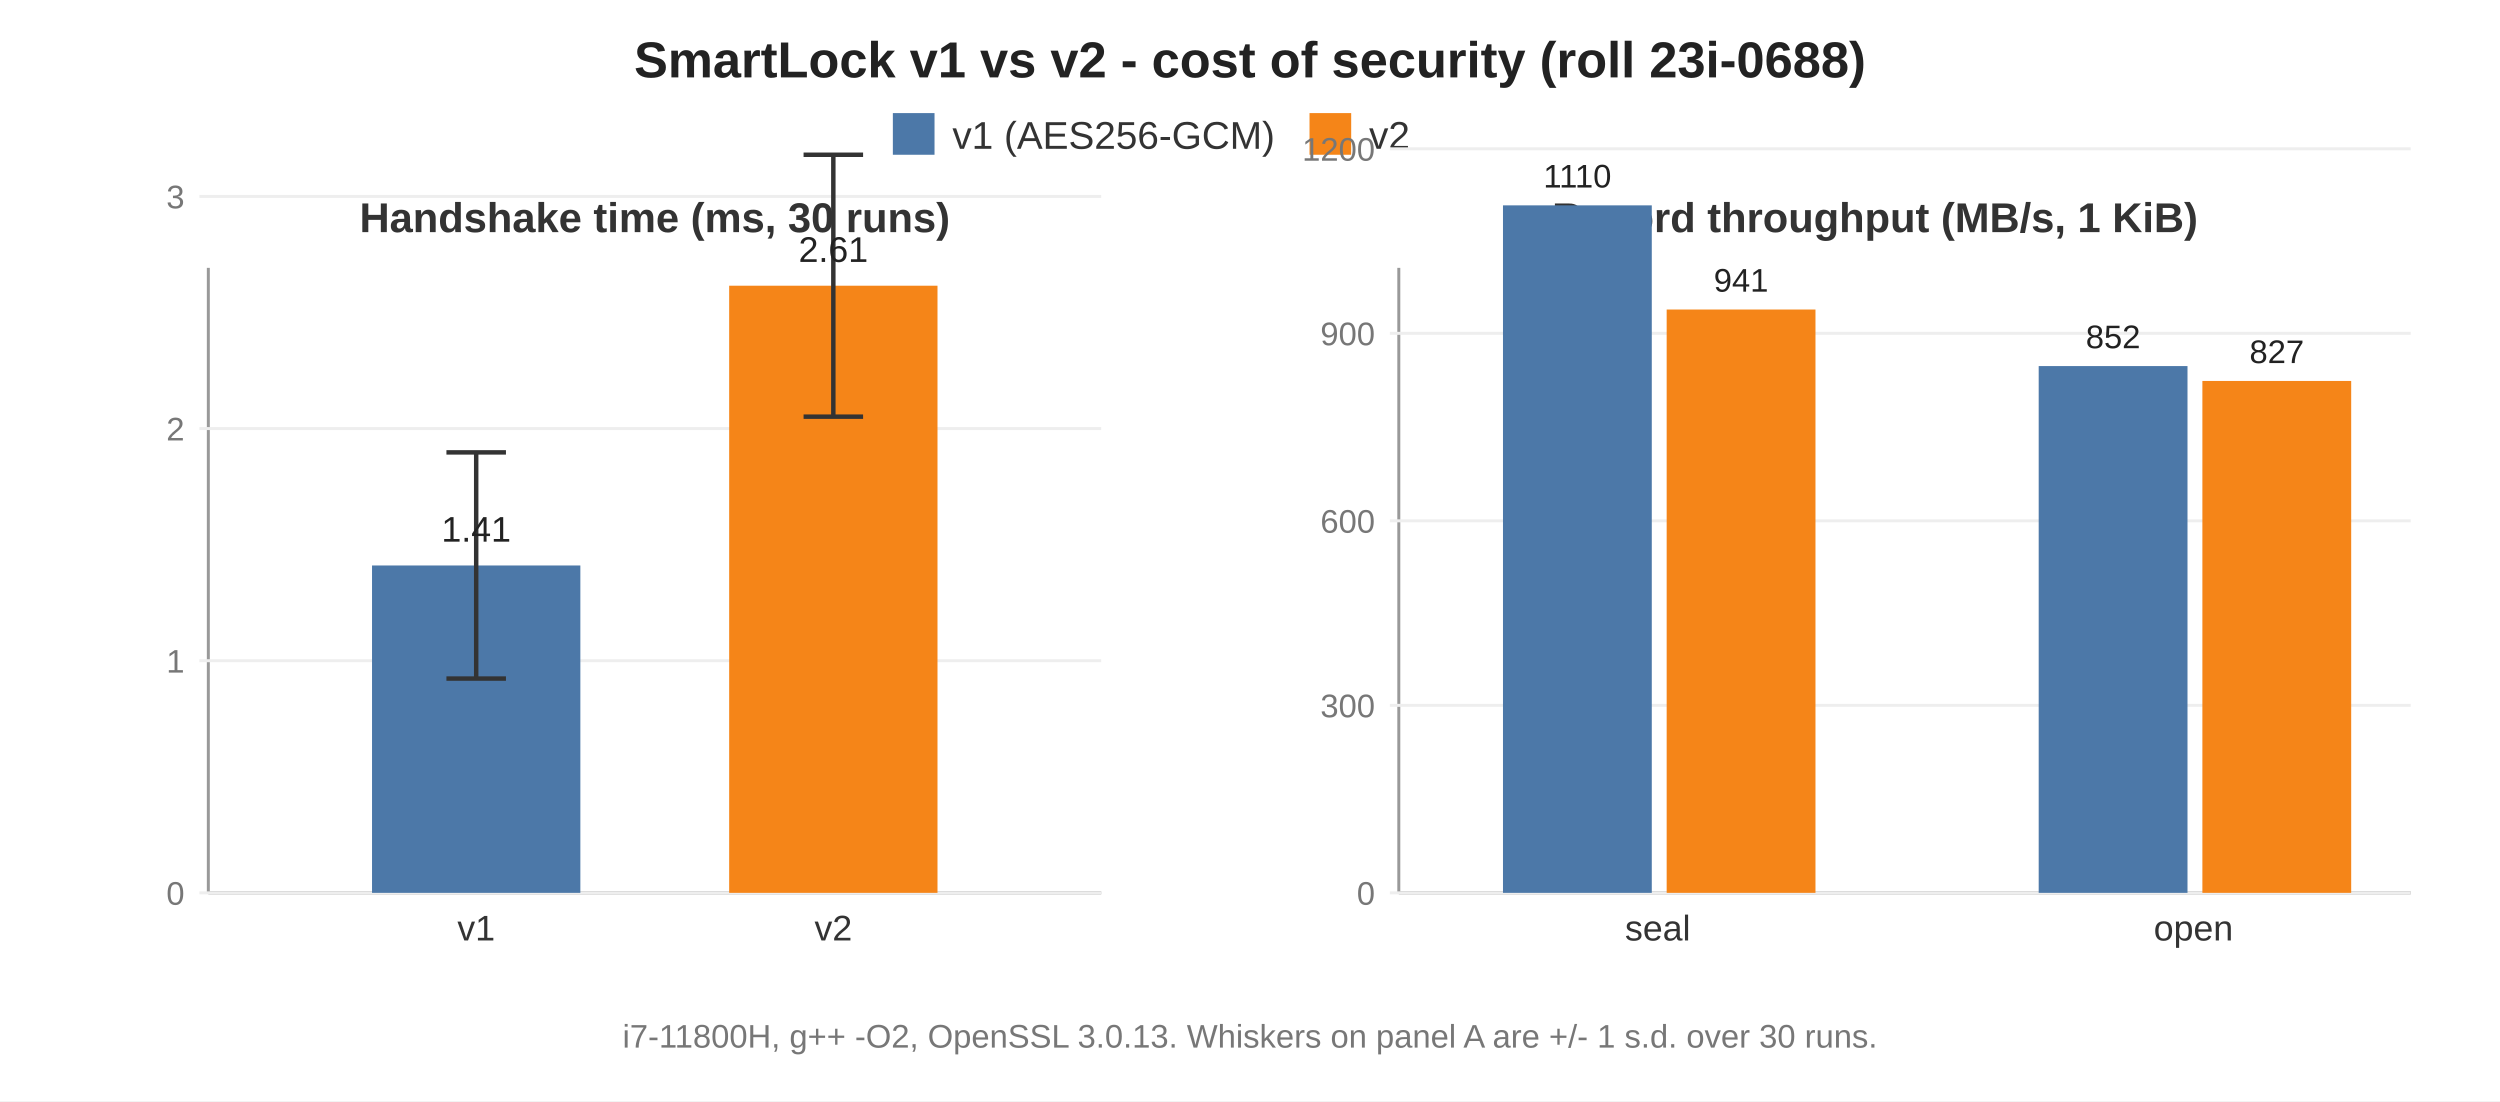
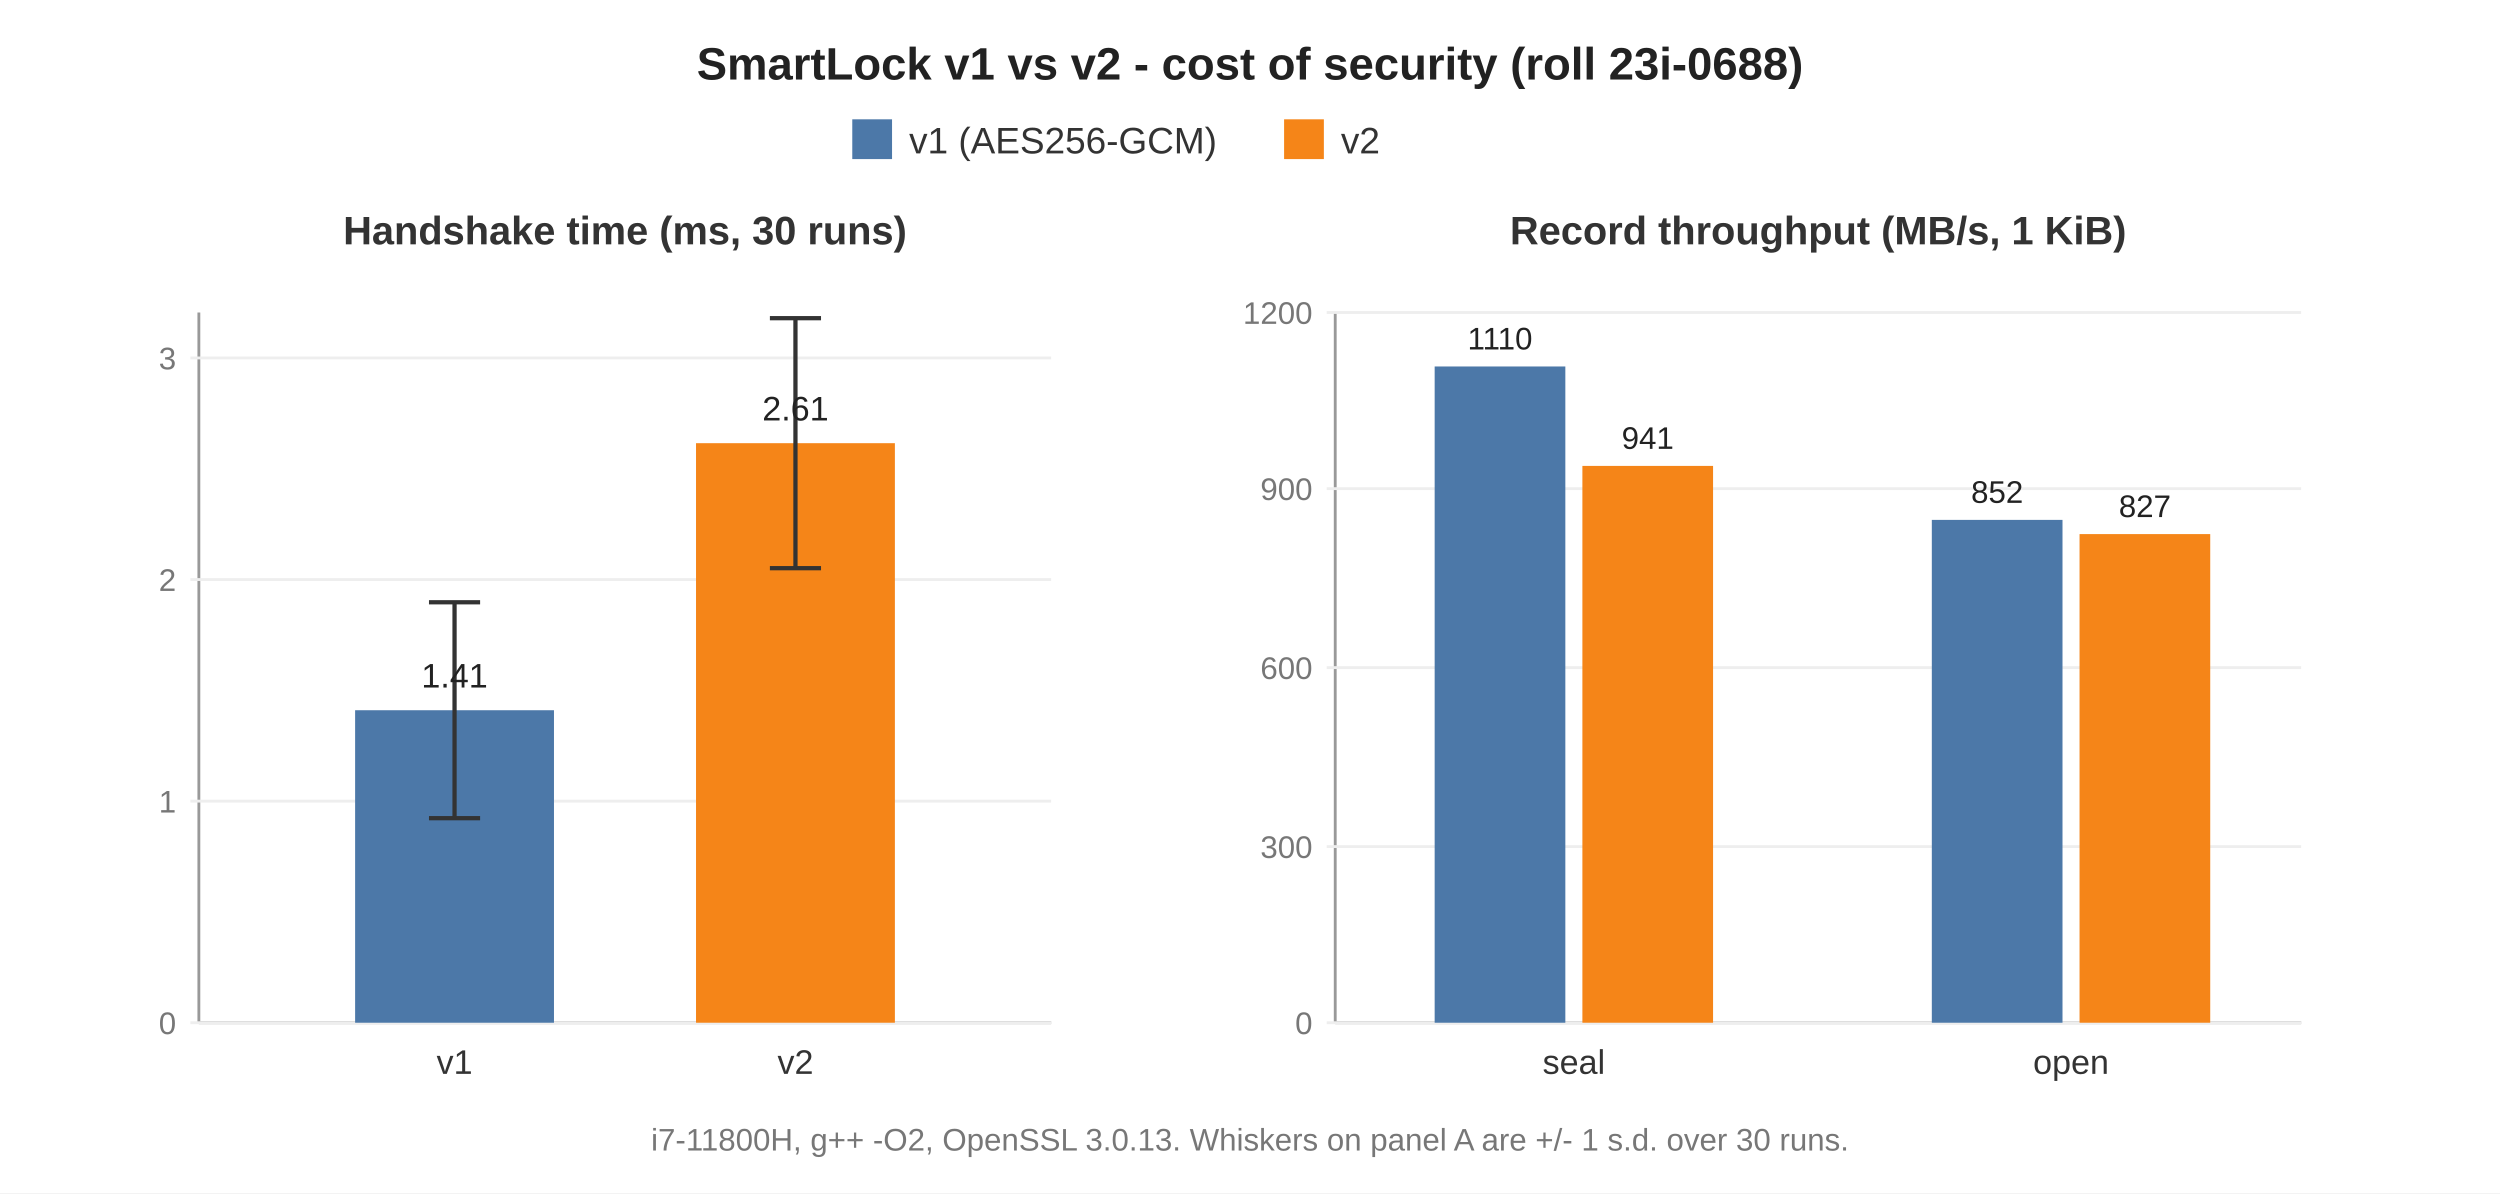
- <svg xmlns="http://www.w3.org/2000/svg" width="840" height="370" viewBox="0 0 840 370" font-family="Segoe UI, Arial, sans-serif">
-   <rect x="0" y="0" width="840" height="370" fill="#ffffff" />
-   <text x="420" y="26" text-anchor="middle" font-size="17" font-weight="bold" fill="#222">SmartLock v1 vs v2 - cost of security (roll 23i-0688)</text>
-   <rect x="300" y="38" width="14" height="14" fill="#4C78A8" />
-   <text x="320" y="50" font-size="13" fill="#333">v1 (AES256-GCM)</text>
-   <rect x="440" y="38" width="14" height="14" fill="#F58518" />
-   <text x="460" y="50" font-size="13" fill="#333">v2</text>
-   <text x="220" y="78" text-anchor="middle" font-size="14" font-weight="bold" fill="#333">Handshake time (ms, 30 runs)</text>
-   <line x1="70" y1="300" x2="370" y2="300" stroke="#999" stroke-width="1" />
-   <line x1="70" y1="300" x2="70" y2="90" stroke="#999" stroke-width="1" />
+ <svg xmlns="http://www.w3.org/2000/svg" width="880" height="420" viewBox="0 0 880 420" font-family="Segoe UI, Arial, sans-serif">
+   <rect x="0" y="0" width="880" height="420" fill="#ffffff" />
+   <text x="440" y="28" text-anchor="middle" font-size="16" font-weight="bold" fill="#222">SmartLock v1 vs v2 - cost of security (roll 23i-0688)</text>
+   <rect x="300" y="42" width="14" height="14" fill="#4C78A8" />
+   <text x="320" y="54" font-size="13" fill="#333">v1 (AES256-GCM)</text>
+   <rect x="452" y="42" width="14" height="14" fill="#F58518" />
+   <text x="472" y="54" font-size="13" fill="#333">v2</text>
+   <text x="220" y="86" text-anchor="middle" font-size="14" font-weight="bold" fill="#333">Handshake time (ms, 30 runs)</text>
+   <line x1="70" y1="360" x2="370" y2="360" stroke="#999" stroke-width="1" />
+   <line x1="70" y1="360" x2="70" y2="110" stroke="#999" stroke-width="1" />
  <g font-size="11" fill="#777">
-     <line x1="67" y1="300" x2="370" y2="300" stroke="#eee" />
-     <text x="62" y="304" text-anchor="end">0</text>
-     <line x1="67" y1="222" x2="370" y2="222" stroke="#eee" />
-     <text x="62" y="226" text-anchor="end">1</text>
-     <line x1="67" y1="144" x2="370" y2="144" stroke="#eee" />
-     <text x="62" y="148" text-anchor="end">2</text>
-     <line x1="67" y1="66" x2="370" y2="66" stroke="#eee" />
-     <text x="62" y="70" text-anchor="end">3</text>
+     <line x1="67" y1="360" x2="370" y2="360" stroke="#eee" />
+     <text x="62" y="364" text-anchor="end">0</text>
+     <line x1="67" y1="282" x2="370" y2="282" stroke="#eee" />
+     <text x="62" y="286" text-anchor="end">1</text>
+     <line x1="67" y1="204" x2="370" y2="204" stroke="#eee" />
+     <text x="62" y="208" text-anchor="end">2</text>
+     <line x1="67" y1="126" x2="370" y2="126" stroke="#eee" />
+     <text x="62" y="130" text-anchor="end">3</text>
  </g>
-   <rect x="125" y="190" width="70" height="110" fill="#4C78A8" />
-   <line x1="160" y1="152" x2="160" y2="228" stroke="#333" stroke-width="1.5" />
-   <line x1="150" y1="152" x2="170" y2="152" stroke="#333" stroke-width="1.5" />
-   <line x1="150" y1="228" x2="170" y2="228" stroke="#333" stroke-width="1.5" />
-   <text x="160" y="182" text-anchor="middle" font-size="12" fill="#222">1.41</text>
-   <text x="160" y="316" text-anchor="middle" font-size="12" fill="#333">v1</text>
-   <rect x="245" y="96" width="70" height="204" fill="#F58518" />
-   <line x1="280" y1="52" x2="280" y2="140" stroke="#333" stroke-width="1.5" />
-   <line x1="270" y1="52" x2="290" y2="52" stroke="#333" stroke-width="1.5" />
-   <line x1="270" y1="140" x2="290" y2="140" stroke="#333" stroke-width="1.5" />
-   <text x="280" y="88" text-anchor="middle" font-size="12" fill="#222">2.61</text>
-   <text x="280" y="316" text-anchor="middle" font-size="12" fill="#333">v2</text>
-   <text x="630" y="78" text-anchor="middle" font-size="14" font-weight="bold" fill="#333">Record throughput (MB/s, 1 KiB)</text>
-   <line x1="470" y1="300" x2="810" y2="300" stroke="#999" stroke-width="1" />
-   <line x1="470" y1="300" x2="470" y2="90" stroke="#999" stroke-width="1" />
+   <rect x="125" y="250" width="70" height="110" fill="#4C78A8" />
+   <line x1="160" y1="212" x2="160" y2="288" stroke="#333" stroke-width="1.5" />
+   <line x1="151" y1="212" x2="169" y2="212" stroke="#333" stroke-width="1.5" />
+   <line x1="151" y1="288" x2="169" y2="288" stroke="#333" stroke-width="1.5" />
+   <text x="160" y="242" text-anchor="middle" font-size="12" fill="#222">1.41</text>
+   <text x="160" y="378" text-anchor="middle" font-size="12" fill="#333">v1</text>
+   <rect x="245" y="156" width="70" height="204" fill="#F58518" />
+   <line x1="280" y1="112" x2="280" y2="200" stroke="#333" stroke-width="1.5" />
+   <line x1="271" y1="112" x2="289" y2="112" stroke="#333" stroke-width="1.5" />
+   <line x1="271" y1="200" x2="289" y2="200" stroke="#333" stroke-width="1.5" />
+   <text x="280" y="148" text-anchor="middle" font-size="12" fill="#222">2.61</text>
+   <text x="280" y="378" text-anchor="middle" font-size="12" fill="#333">v2</text>
+   <text x="640" y="86" text-anchor="middle" font-size="14" font-weight="bold" fill="#333">Record throughput (MB/s, 1 KiB)</text>
+   <line x1="470" y1="360" x2="810" y2="360" stroke="#999" stroke-width="1" />
+   <line x1="470" y1="360" x2="470" y2="110" stroke="#999" stroke-width="1" />
  <g font-size="11" fill="#777">
-     <line x1="467" y1="300" x2="810" y2="300" stroke="#eee" />
-     <text x="462" y="304" text-anchor="end">0</text>
-     <line x1="467" y1="237" x2="810" y2="237" stroke="#eee" />
-     <text x="462" y="241" text-anchor="end">300</text>
-     <line x1="467" y1="175" x2="810" y2="175" stroke="#eee" />
-     <text x="462" y="179" text-anchor="end">600</text>
-     <line x1="467" y1="112" x2="810" y2="112" stroke="#eee" />
-     <text x="462" y="116" text-anchor="end">900</text>
-     <line x1="467" y1="50" x2="810" y2="50" stroke="#eee" />
-     <text x="462" y="54" text-anchor="end">1200</text>
+     <line x1="467" y1="360" x2="810" y2="360" stroke="#eee" />
+     <text x="462" y="364" text-anchor="end">0</text>
+     <line x1="467" y1="298" x2="810" y2="298" stroke="#eee" />
+     <text x="462" y="302" text-anchor="end">300</text>
+     <line x1="467" y1="235" x2="810" y2="235" stroke="#eee" />
+     <text x="462" y="239" text-anchor="end">600</text>
+     <line x1="467" y1="172" x2="810" y2="172" stroke="#eee" />
+     <text x="462" y="176" text-anchor="end">900</text>
+     <line x1="467" y1="110" x2="810" y2="110" stroke="#eee" />
+     <text x="462" y="114" text-anchor="end">1200</text>
  </g>
-   <rect x="505" y="69" width="50" height="231" fill="#4C78A8" />
-   <text x="530" y="63" text-anchor="middle" font-size="11" fill="#222">1110</text>
-   <rect x="560" y="104" width="50" height="196" fill="#F58518" />
-   <text x="585" y="98" text-anchor="middle" font-size="11" fill="#222">941</text>
-   <text x="557" y="316" text-anchor="middle" font-size="12" fill="#333">seal</text>
-   <rect x="685" y="123" width="50" height="177" fill="#4C78A8" />
-   <text x="710" y="117" text-anchor="middle" font-size="11" fill="#222">852</text>
-   <rect x="740" y="128" width="50" height="172" fill="#F58518" />
-   <text x="765" y="122" text-anchor="middle" font-size="11" fill="#222">827</text>
-   <text x="737" y="316" text-anchor="middle" font-size="12" fill="#333">open</text>
-   <text x="420" y="352" text-anchor="middle" font-size="11" fill="#777">i7-11800H, g++ -O2, OpenSSL 3.0.13. Whiskers on panel A are +/- 1 s.d. over 30 runs.</text>
+   <rect x="505" y="129" width="46" height="231" fill="#4C78A8" />
+   <text x="528" y="123" text-anchor="middle" font-size="11" fill="#222">1110</text>
+   <rect x="557" y="164" width="46" height="196" fill="#F58518" />
+   <text x="580" y="158" text-anchor="middle" font-size="11" fill="#222">941</text>
+   <text x="554" y="378" text-anchor="middle" font-size="12" fill="#333">seal</text>
+   <rect x="680" y="183" width="46" height="177" fill="#4C78A8" />
+   <text x="703" y="177" text-anchor="middle" font-size="11" fill="#222">852</text>
+   <rect x="732" y="188" width="46" height="172" fill="#F58518" />
+   <text x="755" y="182" text-anchor="middle" font-size="11" fill="#222">827</text>
+   <text x="729" y="378" text-anchor="middle" font-size="12" fill="#333">open</text>
+   <text x="440" y="405" text-anchor="middle" font-size="11" fill="#777">i7-11800H, g++ -O2, OpenSSL 3.0.13. Whiskers on panel A are +/- 1 s.d. over 30 runs.</text>
</svg>
